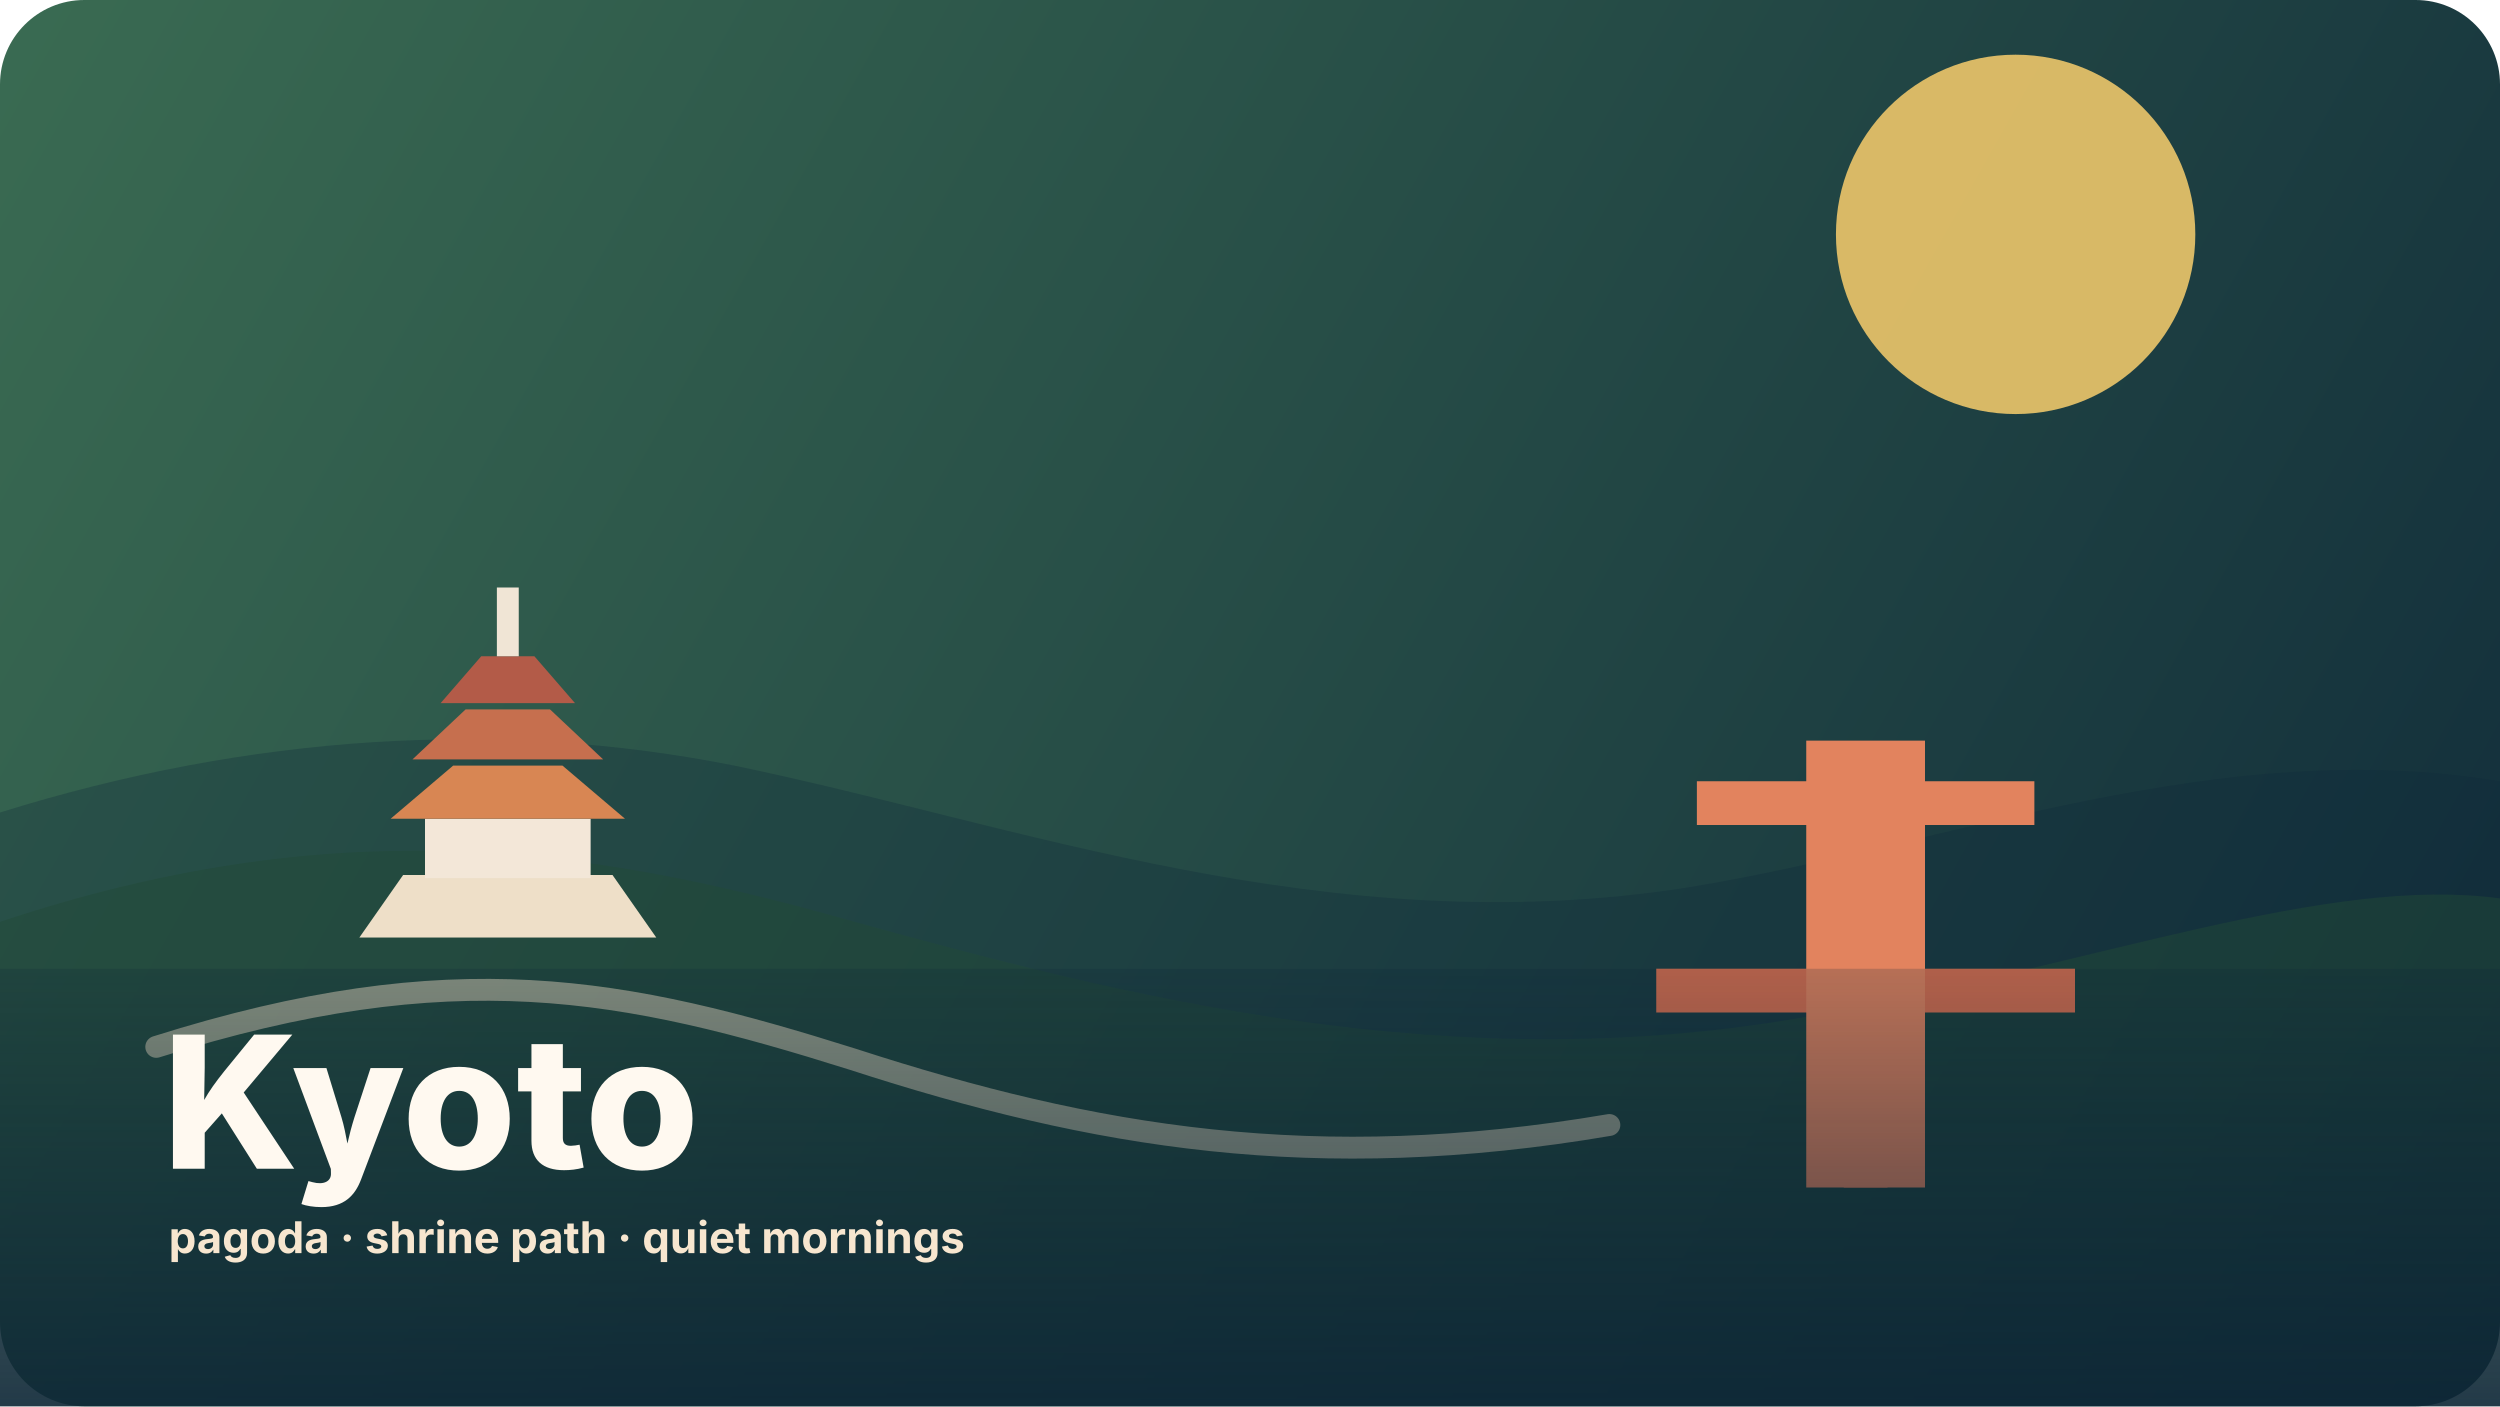
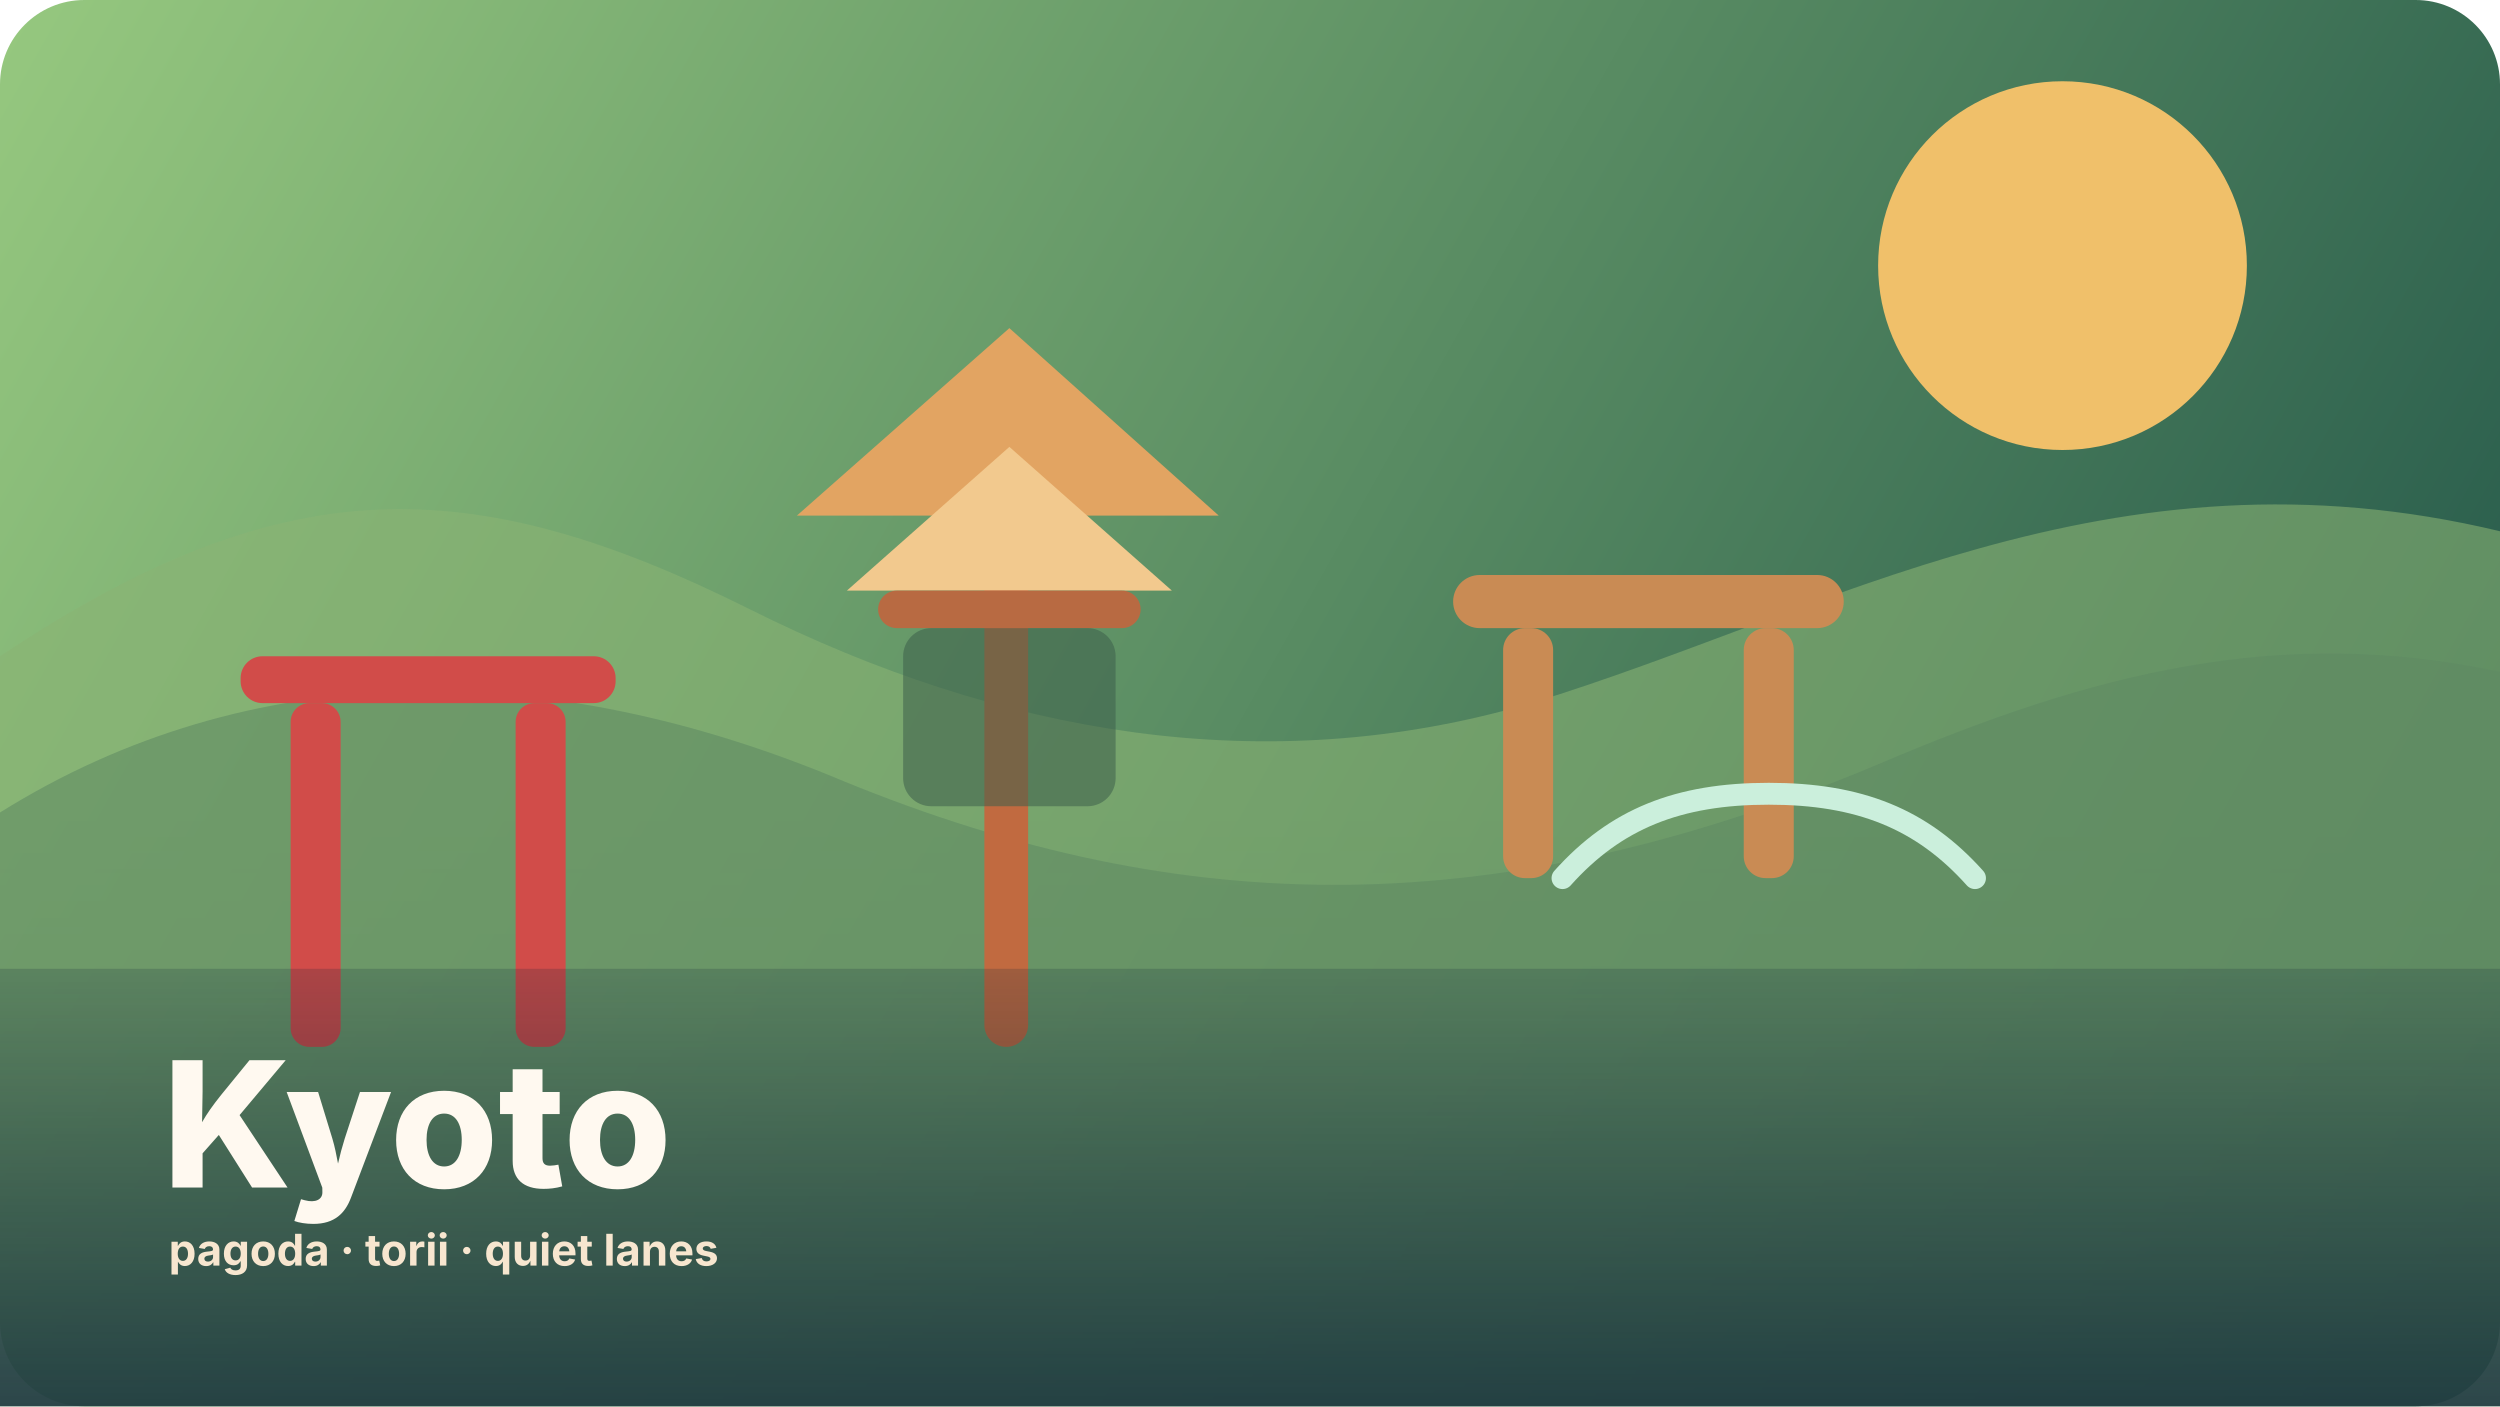
<svg xmlns="http://www.w3.org/2000/svg" viewBox="0 0 1600 900" fill="none">
  <defs>
    <linearGradient id="sky" x1="0" y1="0" x2="1600" y2="900" gradientUnits="userSpaceOnUse">
-       <stop stop-color="#3A6B52" />
-       <stop offset="1" stop-color="#102B3A" />
+       <stop stop-color="#96c87f" />
+       <stop offset="1" stop-color="#1b4f46" />
    </linearGradient>
    <linearGradient id="fade" x1="0" y1="520" x2="0" y2="900" gradientUnits="userSpaceOnUse">
      <stop stop-color="#0B2236" stop-opacity="0" />
-       <stop offset="1" stop-color="#0B2236" stop-opacity=".76" />
+       <stop offset="1" stop-color="#0B2236" stop-opacity=".72" />
    </linearGradient>
  </defs>
  <rect width="1600" height="900" rx="54" fill="url(#sky)" />
-   <circle cx="1290" cy="150" r="115" fill="#E8C36A" fill-opacity=".92" />
-   <path d="M0 520C160 470 320 460 470 490C650 527 850 604 1080 568C1250 540 1420 470 1600 500V900H0V520Z" fill="#102B3A" fill-opacity=".3" />
-   <path d="M0 590C210 520 370 540 540 588C720 638 930 692 1160 650C1345 616 1490 560 1600 575V900H0V590Z" fill="#224A38" fill-opacity=".48" />
-   <path d="M230 600H420L392 560H258L230 600Z" fill="#EEDFC8" />
-   <rect x="272" y="524" width="106" height="38" fill="#F3E7D8" />
-   <path d="M250 524H400L360 490H290L250 524Z" fill="#D88653" />
-   <path d="M264 486H386L352 454H298L264 486Z" fill="#C66F4E" />
-   <path d="M282 450H368L342 420H308L282 450Z" fill="#B35B48" />
-   <rect x="318" y="376" width="14" height="44" fill="#F0E5D5" />
-   <path d="M1060 620H1180V500H1208V620H1328V648H1208V760H1180V648H1060V620Z" fill="#D96F4F" />
-   <path d="M1086 500H1156V474H1232V500H1302V528H1232V760H1156V528H1086V500Z" fill="#E2835E" />
-   <path d="M100 670C290 610 400 632 546 678C700 728 842 752 1030 720" stroke="#F8E6C8" stroke-opacity=".55" stroke-width="14" stroke-linecap="round" />
+   <rect x="0" y="0" width="1600" height="900" fill="url(#fade)" opacity=".2" />
+   <circle cx="1320" cy="170" r="118" fill="#F0C06A" />
+   <path d="M0 420C180 300 300 300 480 390C640 470 810 500 980 450C1170 392 1350 280 1600 340V900H0V420Z" fill="#8AB374" opacity=".58" />
+   <path d="M0 520C160 420 350 420 540 500C760 590 960 590 1200 490C1340 430 1460 400 1600 430V900H0V520Z" fill="#5E8A63" opacity=".58" />
+   <rect x="154" y="420" width="240" height="30" rx="14" fill="#D14C49" />
+   <rect x="186" y="450" width="32" height="220" rx="12" fill="#D14C49" />
+   <rect x="330" y="450" width="32" height="220" rx="12" fill="#D14C49" />
+   <rect x="630" y="330" width="28" height="340" rx="14" fill="#C16A40" />
+   <path d="M510 330H780L646 210L510 330Z" fill="#E2A462" />
+   <path d="M542 378H750L646 286L542 378Z" fill="#F2C98E" />
+   <rect x="562" y="378" width="168" height="24" rx="12" fill="#B86A42" />
+   <rect x="578" y="402" width="136" height="114" rx="18" fill="#3D5F4C" fill-opacity=".55" />
+   <rect x="930" y="368" width="250" height="34" rx="17" fill="#C98B54" />
+   <rect x="962" y="402" width="32" height="160" rx="14" fill="#C98B54" />
+   <rect x="1116" y="402" width="32" height="160" rx="14" fill="#C98B54" />
+   <path d="M1000 562c34-38 74-54 132-54s98 16 132 54" stroke="#CBEFDC" stroke-width="14" stroke-linecap="round" />
  <rect y="620" width="1600" height="280" fill="url(#fade)" />
-   <text x="104" y="748" fill="#FFF9F0" font-size="118" font-family="Inter, Arial, sans-serif" font-weight="800">Kyoto</text>
-   <text x="108" y="802" fill="#F7E6CF" font-size="28" font-family="Inter, Arial, sans-serif" font-weight="700">pagoda · shrine path · quiet mornings</text>
+   <text x="104" y="760" fill="#FFF9F0" font-size="112" font-family="Inter, Arial, sans-serif" font-weight="800">Kyoto</text>
+   <text x="108" y="810" fill="#F7E6CF" font-size="28" font-family="Inter, Arial, sans-serif" font-weight="700">pagoda · torii · quiet lanes</text>
</svg>
